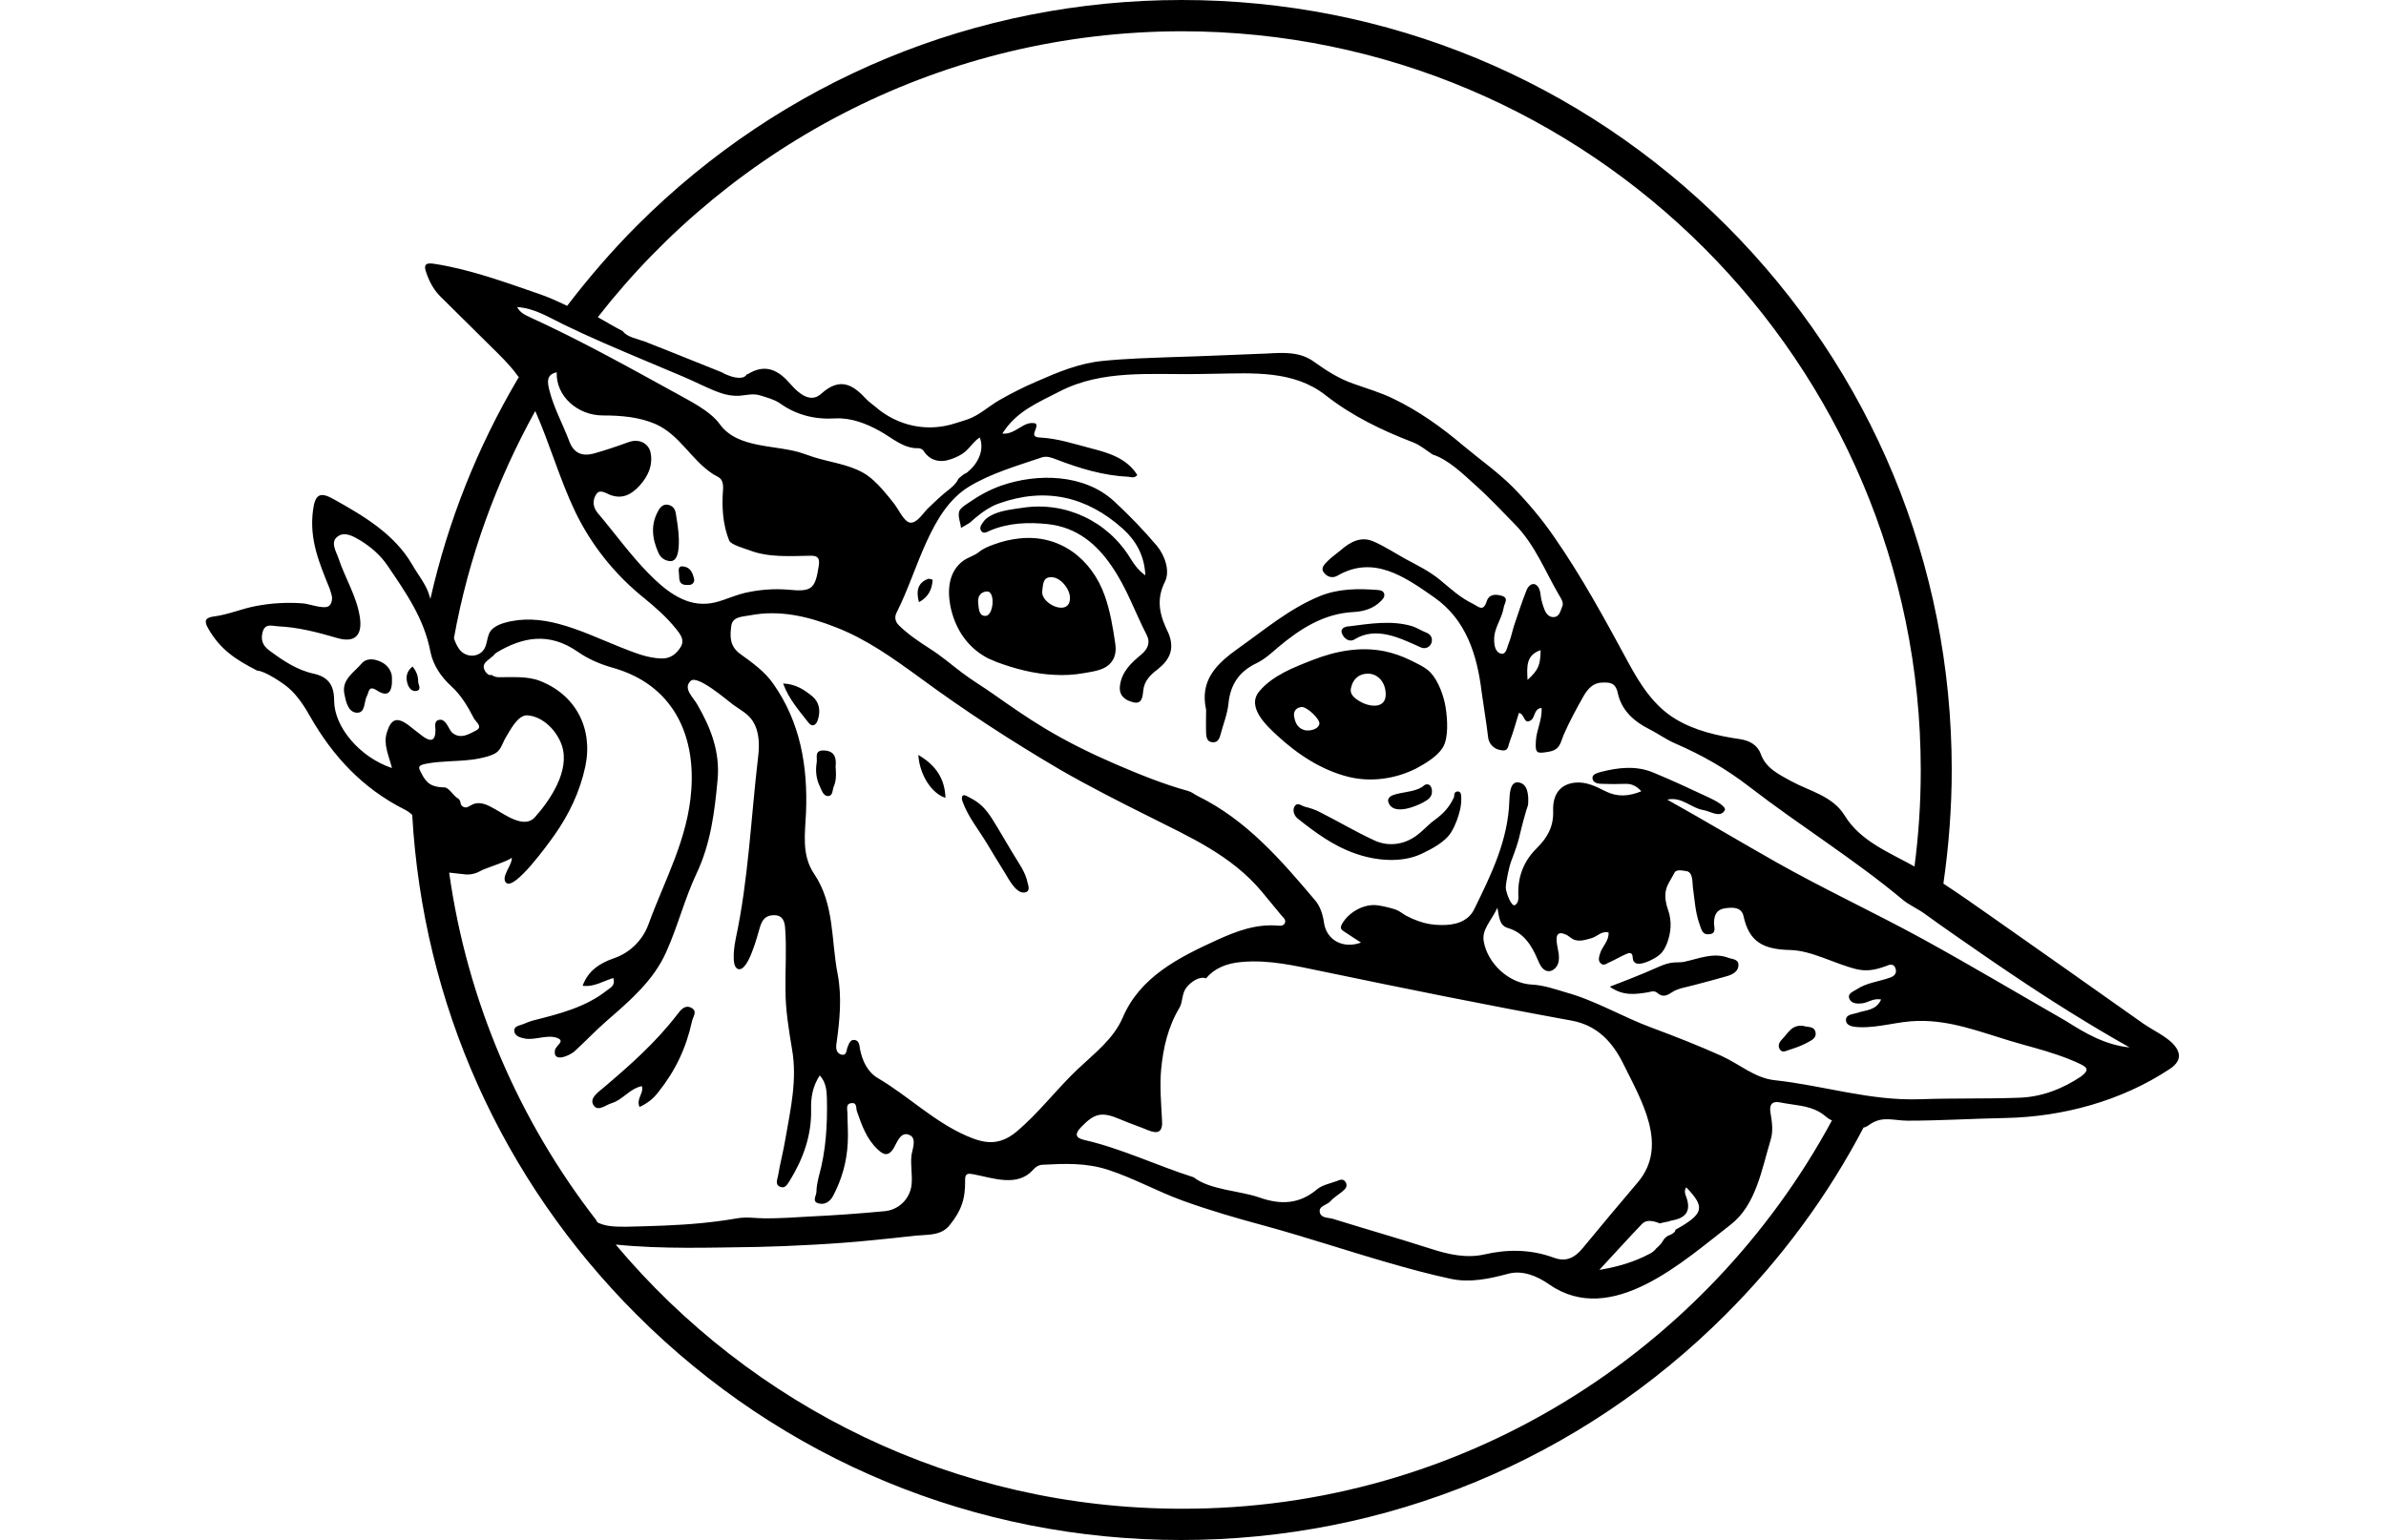
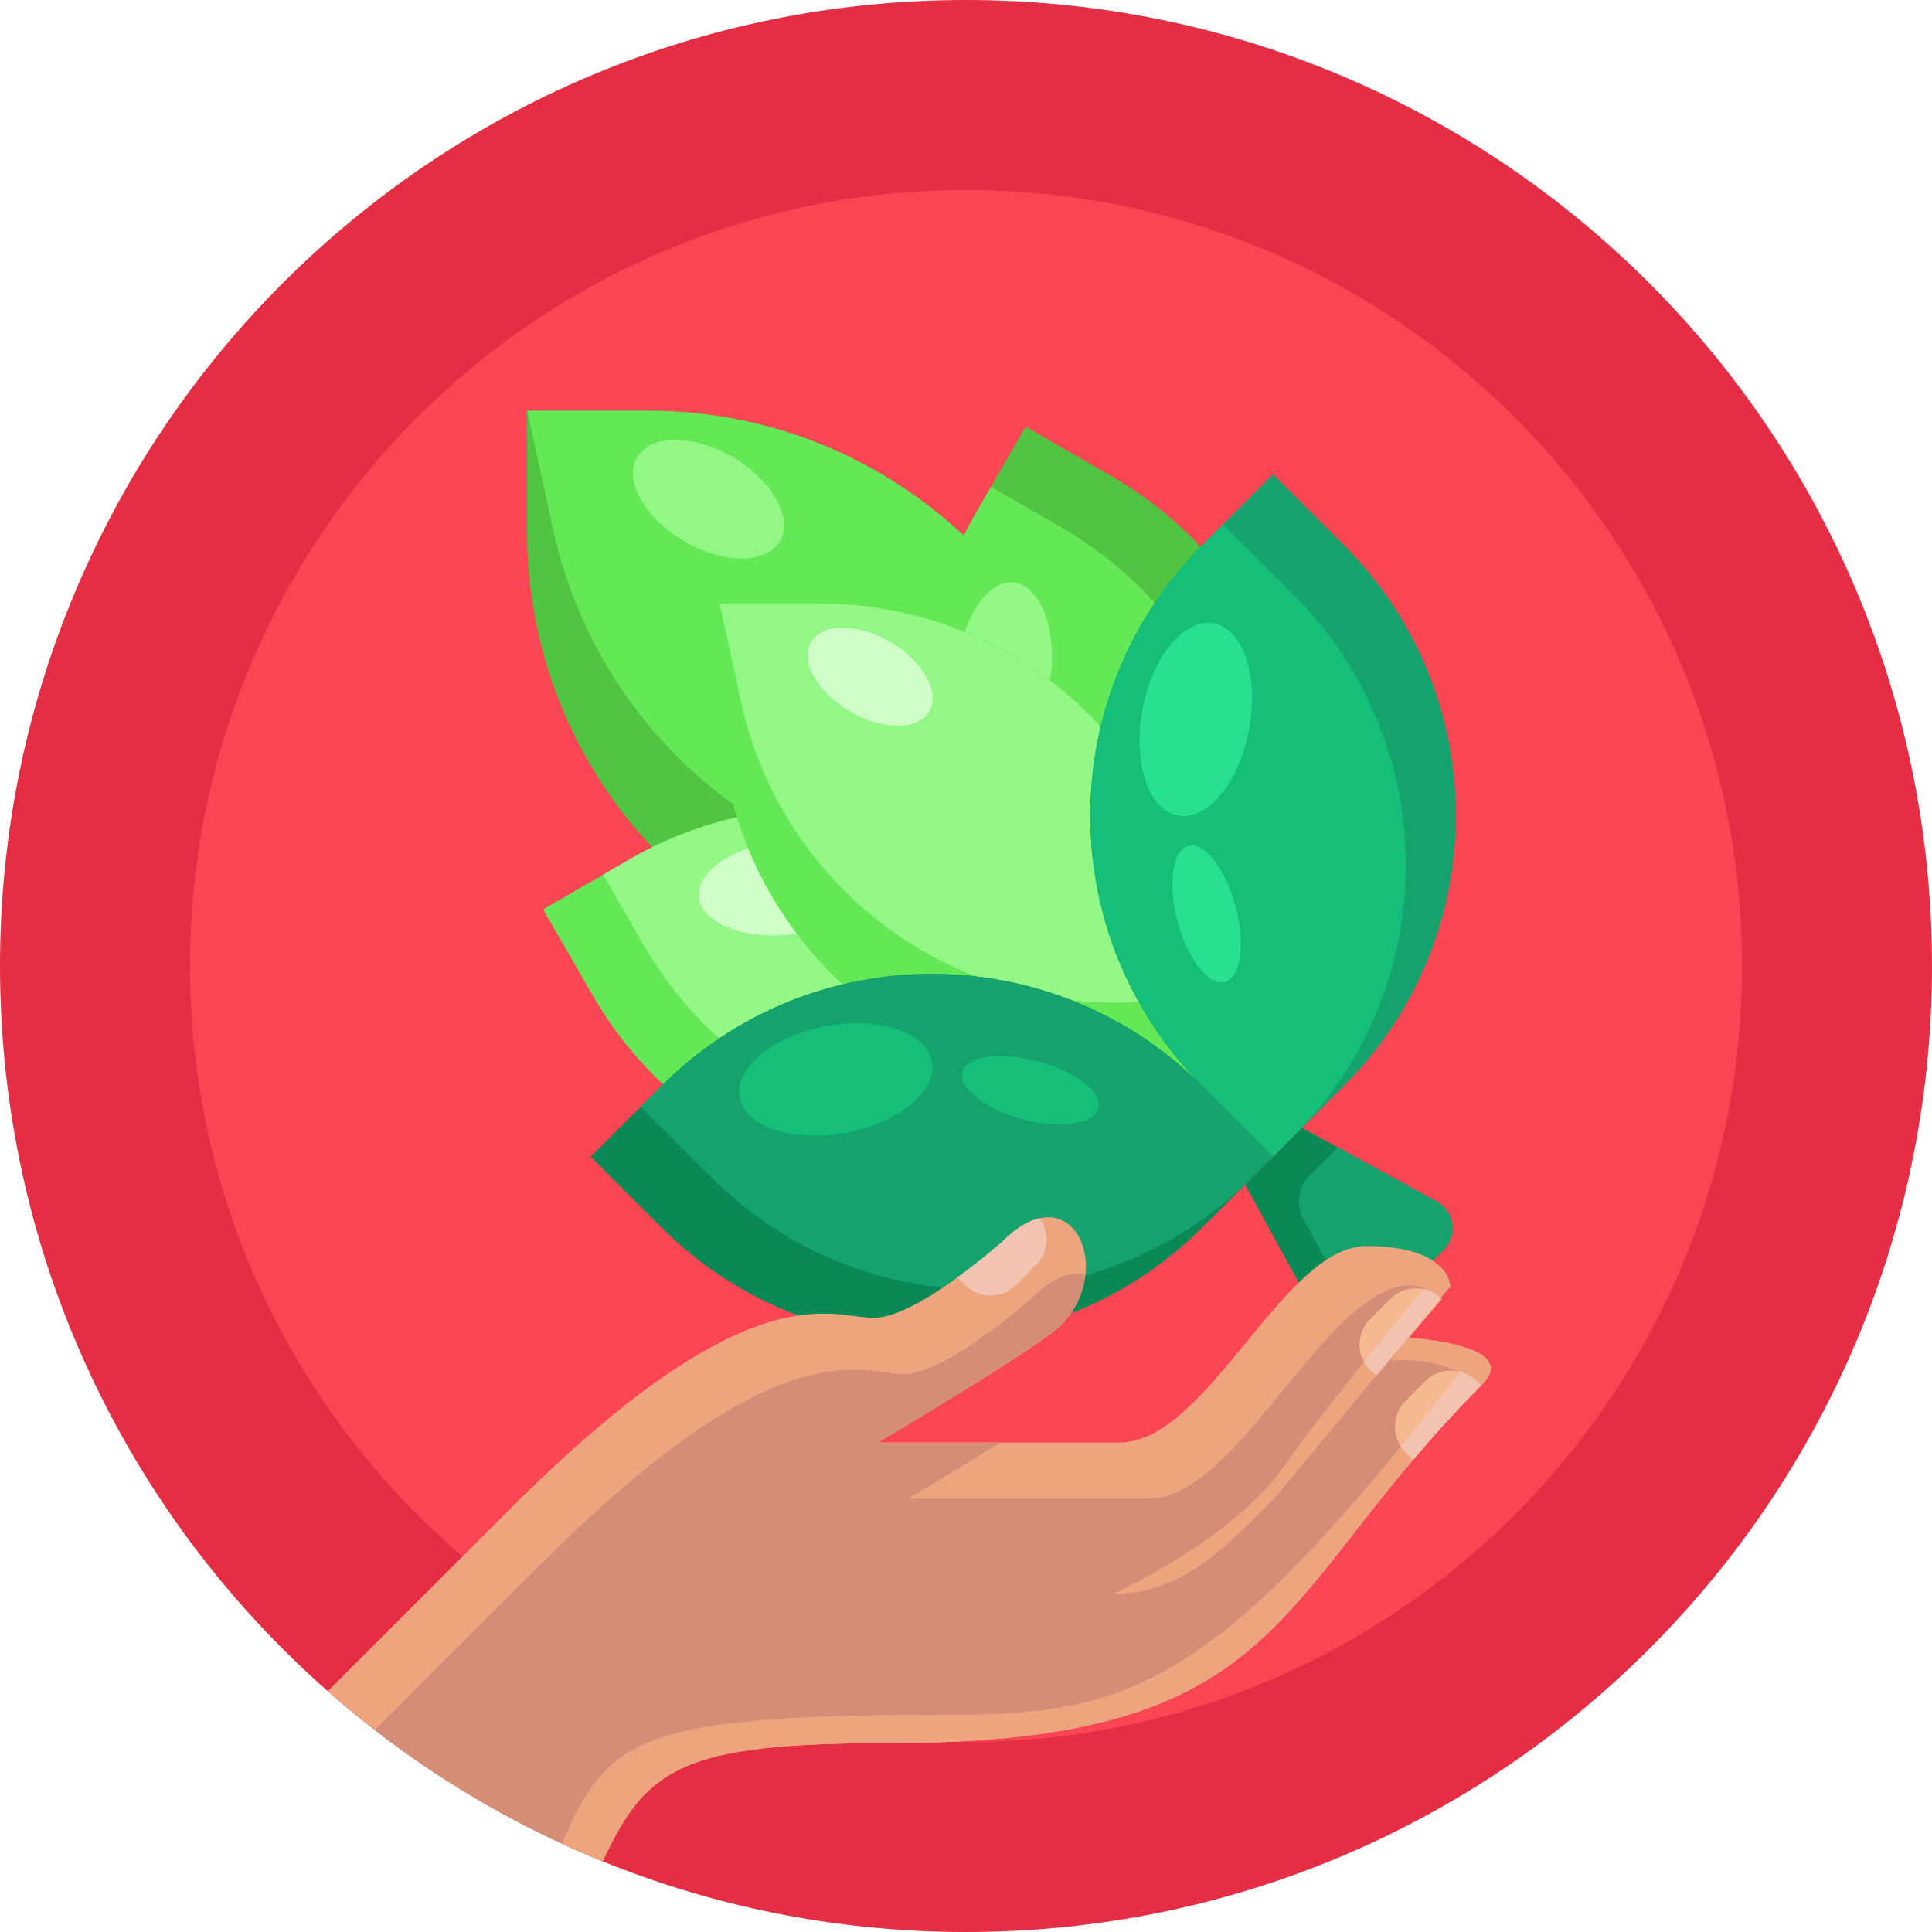
- <svg xmlns="http://www.w3.org/2000/svg" height="1614" viewBox="43.2 116.3 664 517.1" width="2500">
-   <switch>
-     <path d="m558.3 440.2c.1 2.1-1.7 3.2-3.6 3.8-3.8 1.1-7.6 2.1-11.4 3.1-2.5.7-5.3 1-7.5 2.5-1 .7-2.2 1.3-3.4.9-.6-.2-1.1-.6-1.6-1-1-.6-1.9-.2-2.9 0-3.9.6-8.2 1.4-12.8-1.9 5.3-2 10.4-4 15.6-6.3 1.6-.7 3.2-1.4 4.9-1.7 1.6-.3 3.1 0 4.7-.4 4.7-1 9.4-3.1 14.3-1.4 1.4.6 3.6.4 3.7 2.4zm-95.4-57c0 .5-.1 1-.4 1.4-1.4 2.9-3.4 5-6 6.9-2.7 1.9-4.7 4.6-7.7 6.3-3.9 2.3-8.6 2.6-12.7.7-6.3-2.9-12.3-6.5-18.5-9.6-1.5-.8-3.2-1.3-4.8-1.7-1.1-.3-2.5-1.6-3.4-.3-1 1.4-.2 3.4 1 4.3 5.8 4.6 11.9 9.1 19 11.6 6.9 2.5 15.7 3.4 22.5.2 3.4-1.6 8-4 10-7.3 1.4-2.3 2.4-5.1 3-7.7.2-.9.6-3.5.2-5.2-.4-1.2-2.2-.9-2.2.4zm-35.3-6c-9.1-2.2-17.3-7.6-24.1-13.9-3.6-3.3-10.4-9.6-6.1-14.8 4.5-5.4 11.6-8.1 18-10.6 7.7-3 16-4.6 24.2-2.9 2.9.6 5.7 1.6 8.4 2.9 2.2 1.1 5.4 2.5 7 4.3 2.6 2.8 4.4 7.8 5 11.6s1.1 10.3-1 13.6c-1.9 3-6 5.4-9 7-6.8 3.4-14.9 4.6-22.4 2.8zm3.6-25.4c3.1 1.9 8.8 2.7 8.7-2.5-.1-4-2.7-6.9-6.2-6.8-2.9.1-4.8 1.9-5.4 4.6-.7 2.2 1 3.6 2.9 4.7zm-19.6 1.9c-1.6.2-2.6 1.2-2.5 2.8.3 2.4 1.2 4.4 3.7 5 1.5.3 4.3-.2 4.8-2 .5-1.6-4.2-6-6-5.8zm-62.5-21.3c.4 2.6 0 5.1-2 7-2.1 2-5.6 2.4-8.4 2.9-3.3.6-6.7.8-10 .6-6.7-.3-13.2-2-19.4-4.3-1-.4-1.9-.8-2.8-1.2-6.1-3.1-10.2-8.5-12.1-15-.3-.9-.5-1.9-.7-2.9-1-5.5-.4-11.5 4.5-15 1.6-1.1 3.6-1.6 5.1-2.8 1.6-1.3 3.2-1.9 5.1-2.6 2.7-1 5.6-1.7 8.5-2 13.5-1.5 24.3 6.8 28.7 19.3 1.8 5.1 2.7 10.5 3.5 16zm-43.1-17.5c-2.1.1-3.2 1.7-2.9 4 .2 1.8.2 4.4 2.6 4.2 2.6-.3 3.2-8.4.3-8.2zm27.9 2.2c0-3.2-3.4-7.2-6.5-7-2.8.1-2.5 2.9-2.8 4.6-.7 4.4 9.3 8.9 9.3 2.4zm369.1 158.2c-16.2 10.7-35.8 16-55 16.4-11 .2-21.9.9-32.9.9-4.5 0-8.2-1.6-12.3 1-.8.5-1.6 1.2-2.5 1.3-12 22.9-27.5 44-46.3 62.8-48.8 48.8-113.8 75.7-182.8 75.7s-134-26.9-182.8-75.7c-45.3-45.3-71.7-104.4-75.3-167.8-.8-.7-1.7-1.4-2.8-1.9-13.8-7-23.8-17.7-31.4-31-1.9-3.4-4.3-7.1-7.3-9.7-1.8-1.6-8.1-5.8-10.5-5.8-7.2-3.7-12.4-7-16.5-14.2-1.4-2.4-1.1-3.6 1.9-4 4.8-.6 9.3-2.6 14.1-3.5 5.2-1 10.5-1.3 15.8-.9 1.9.1 7.1 2.1 8.7.9.8-.6 1.1-1.7 1.1-2.8-.1-1-.5-2-.8-3-3.6-8.9-6.9-16.6-5.6-26.4.7-5.3 2.3-6.3 6.9-3.7 10.2 5.7 20.4 11.7 26.4 22 1.8 3.2 4.7 6.7 5.7 10.2.1.4.3.9.4 1.3 5.9-26.1 15.8-51 29.4-74 .1-.2.2-.3.3-.4-1.9-2.7-4.2-5.2-6.8-7.8-6.4-6.4-12.9-12.7-19.3-19.1-2.3-2.2-3.8-4.9-4.9-8-1.1-2.9-.4-3.7 2.7-3.2 11.8 1.8 24.1 6.3 35.1 10.1 3.2 1.1 6.3 2.5 9.4 4 7.2-9.4 15-18.5 23.5-27 48.8-48.8 113.8-75.7 182.8-75.7s134 26.9 182.8 75.7 75.7 113.8 75.7 182.8c0 12.9-1 25.7-2.8 38.2 5.5 3.6 10.9 7.4 16.3 11.2 16.9 11.9 33.9 23.8 50.8 35.8 3.2 2.2 6.6 3.7 9.5 6.3 3.5 3.4 3.3 6.4-.7 9zm-527.6-252.5c2.8 1.6 5.5 3.2 8.4 4.7 1.3 2 5.3 2.7 7.4 3.5 2.9 1.1 5.7 2.3 8.6 3.4 5.7 2.3 11.4 4.6 17.2 6.9.6.4 1.3.7 2.1 1 1.5.6 3 1 4.6.8.7-.1 1.4-.5 1.7-1.1.1 0 .3-.1.4-.1 6-3.7 10.4-1.2 14.4 3.5 2.7 3.1 6.6 6.3 10.1 3.2 6.5-5.9 10.8-3.1 15.4 1.9.9.9 2 1.6 2.9 2.4 7.5 6.5 17.5 8.6 26.9 5.5 1.3-.4 2.5-.8 3.8-1.2 4-1.3 7.3-4.5 11-6.6 4-2.3 8.2-4.4 12.4-6.2 7.3-3.2 14.2-6.1 22.1-6.9 7.8-.8 15.7-1 23.6-1.3 10.6-.3 21.1-.8 31.7-1.2 5.5-.3 11.1-.7 15.9 2.9 4 2.9 8.5 5.7 13.2 7.3 4.5 1.6 9 2.9 13.3 5 8.5 4.1 16.2 9.6 23.4 15.7 5.6 4.7 11.5 8.8 16.7 14 5 5.1 9.7 10.7 13.7 16.5 9.4 13.5 17.2 27.9 25 42.3 4 7.4 8.6 14.7 16 19.1 6.5 3.9 14.1 5.6 21.6 6.7 3.1.5 5.8 1.9 6.9 5 1.8 4.9 6.1 6.8 10.2 9.1 6.3 3.4 14 5 18 11.6 5.3 8.6 14.9 12.3 23.3 17h.1c1.4-10.6 2.1-21.4 2.1-32.3 0-136.8-111.3-248.1-248.1-248.1-79.7.1-150.5 37.7-196 96zm-22.4.2c16.6 7.6 32.4 16.4 48.4 25.2 4.8 2.7 11.7 6 15 10.6 6.1 8.4 19.2 6.7 28 9.8 1.1.4 2.3.8 3.5 1.2 5.4 1.7 11.5 2.4 16.5 5.2 2.5 1.4 4.6 3.5 6.5 5.6 1.4 1.6 2.8 3.3 4.1 5s2.6 4.6 4.3 5.8c2.5 1.8 5.3-2.8 6.8-4.3 2.4-2.3 4.8-4.6 7.4-6.6 1.4-1.1 2.4-2.2 3-3.5.8-.6 1.5-1.4 2.4-1.8v.1c4.5-3.3 6.3-8.3 4.7-12.1-2 1.3-3 3.1-4.7 4.6-1.3 1.2-3.4 2.2-5 2.7-3.6 1.3-7.1.5-9.2-2.9-.3-.4-1.1-.8-1.6-.8-5.1.2-8.9-3.5-13.1-5.8-4.5-2.5-9.7-4.5-14.9-4.2-6.8.4-13-1.1-18.6-5.1-1.9-1.3-4.3-1.9-6.5-2.6-2.4-.8-4.7-.1-7.2.1-2.2.1-4.5-.3-6.6-1.1-4.2-1.5-8.2-3.7-12.3-5.4-4.4-1.9-8.9-3.7-13.3-5.6-9-3.8-18-7.6-26.8-11.9-4.8-2.3-9.5-5.4-15.5-5.8 1.2 2.2 3.1 2.8 4.7 3.6zm383 303.1c-.6.1-1 .3-1.3.4-1 .1-1.9.4-2.9.6l-.6-.3c-1.6-.5-3.8-1.1-5.3.5-4.6 4.8-9 9.7-14.3 15.4 6.7-1.1 11.9-2.8 16.7-5.3 1-.5 1.8-1.1 2.4-1.9.6-.5 1.1-1 1.7-1.7.3-.4.6-.9.9-1.4.4-.5.9-.9 1.4-1.2.7-.2 1.3-.5 1.9-1 .4-.3.5-.6.6-1 9.7-5.4 9.9-7.6 3.6-14.2-.7.9-.5 1.9-.2 2.7 1.9 4.8.5 7.5-4.6 8.4zm-16.3-52.5c-3.6-7.3-8.7-13-17.4-14.6-28-5.1-56.2-10.8-84-16.6-8.8-1.8-17.5-3.9-26.6-3.1-5.4.4-9.5 2.3-12.1 5.5-2.4-.8-5.2 1.3-6.6 3.1-1.6 2-1.2 4.8-2.3 6.7-3.9 6.5-5.5 13.5-6.2 20.8-.5 5.6 0 11.3.3 17 .3 4-1.3 4.8-4.7 3.4-3.1-1.3-6.2-2.3-9.2-3.6-6.3-2.7-8.7-2.2-13.3 2.6-2.1 2.2-2 3.6 1.2 4.3 12.6 2.9 24.3 8.6 36.6 12.5 5.5 4.3 15.6 4.5 22.1 6.8 7.1 2.5 13.4 2.3 19.4-2.8 1.7-1.4 4.3-1.9 6.5-2.7 1-.4 2.2-1 3 .3.9 1.4-.1 2.4-1.1 3.2-1.3 1.1-2.9 2-4 3.3-1.2 1.3-4.1 1.5-3.5 3.8.5 1.9 2.9 1.6 4.5 2.1 10.9 3.4 21.8 6.5 32.7 10 5.9 1.9 11.9 3.3 18.1 1.9 7.8-1.8 15.6-1.7 23.2 1.1 4.3 1.6 7.2-.1 9.8-3.3 6.1-7.4 12.3-14.8 18.5-22.1 10.3-12.3 1.1-27.4-4.9-39.6zm-114.8-49.9c-2.2-2.7-4.4-5.3-6.6-8-10.2-12.2-24.1-18.3-38-25.3-10-5-19.9-10-29.6-15.6-16.4-9.6-32.2-19.9-47.4-31.1-8.8-6.4-17.6-12.7-27.8-16.7-9.4-3.7-18.9-6-28.9-4.1-2.4.5-6 .3-6.4 3.6-.4 3.2-.7 6.6 2.9 9.3 4 2.9 8.3 5.9 11.2 10.1 9.1 12.9 11.6 27.7 11 43.1-.3 7.1-1.6 14.3 2.7 20.7 6.9 10.2 5.7 22.3 7.9 33.6 1.5 7.7.7 15.7-.4 23.5-.2 1.4-.1 3.1 1.6 3.6 1.9.5 1.7-1.4 2.1-2.4.5-1.2.9-2.7 2.4-2.5 1.6.2 1.6 1.9 1.8 3 .8 4.1 2.6 7.8 6 9.8 10.2 6 18.8 14.6 29.8 19.4 5.9 2.6 10.8 3.4 16.5-1.2 7.7-6.4 13.6-14.4 20.8-21.2 5.6-5.3 12-10.1 15.1-17.3 5.8-13.6 18.6-20.1 31.5-26 6.6-3 13.1-5.5 20.6-4.9.9.1 2 .1 2.4-1 .3-1.1-.6-1.7-1.2-2.4zm-215.6-144.2c-2.6 2.8-5.6 4.5-9.7 3-1.5-.6-3.5-2-4.6-.4-1.4 1.9-1.4 4.4.4 6.5 5.7 6.7 10.8 13.9 17 20.2 5.2 5.3 11.7 10.8 19.6 10.2 1.8-.1 3.6-.6 5.4-1.2 2.4-.8 4.8-1.8 7.3-2.4 4.8-1.1 9.7-1.5 14.6-1.1 8 .8 9.1-.2 10.3-8.2.3-2.3-.3-3.2-2.6-3.2-7 .1-14.3.7-20.9-1.9-1.3-.5-6.1-1.8-6.6-3.2-2.1-5.2-2.5-11-2.1-16.6.1-.9.1-1.8-.1-2.7-.4-2-2.1-2.2-3.5-3.2-7.1-4.7-10.9-13-19-16.6-5.5-2.4-11.7-2.9-17.7-2.9-8.5 0-15.8-6.5-15.5-14.5-3.6.8-3.1 3.4-2.5 5.9 1.5 6 4.5 11.4 6.7 17.2 1.5 4.1 4.3 5.2 8.2 4.2 3.9-1.1 7.8-2.4 11.6-3.8 3.5-1.3 6.5.2 7.4 3 1.1 4.3-.6 8.4-3.7 11.7zm-62.2 51.1c.4 1.2.9 2.4 1.6 3.4 1.5 2.4 4.7 3.2 7.1 1.7 3.2-2 1.7-6 4.3-8.3 1.2-1 2.6-1.6 4.1-2 5.9-1.7 12.2-1.2 18.1.4 7.2 1.9 14.1 5.2 20.9 7.9 4.4 1.7 8.8 3.6 13.6 3.7 3 .1 5.1-1.6 6.5-4 1.3-2.3-.2-4.1-1.6-5.9-3.2-4-7-7.3-10.9-10.5-9.7-7.8-17.6-17.7-23-28.9-5.2-10.9-8.5-22.7-13.4-33.8-12.9 23.3-22.4 49-27.3 76.3zm-10.5 32.9c2.6 1.9 4.3 1.8 4.3-2 0-1.2-.6-3.2 1.3-3.5 1.5-.3 2.4 1.3 3.1 2.5.4.7.8 1.5 1.3 1.9 2.8 2.2 5.5.4 7.9-.8 2.5-1.3-.1-2.9-.7-4.1-2-3.9-4.3-7.8-7.6-10.8-3.5-3.2-6.1-7.1-7-11.6-2.1-11.1-8.3-19.9-14.4-28.9-2.4-3.5-5.4-6.1-8.9-8.3-2.5-1.5-5.5-3.3-7.9-1.4-2.5 1.9-.4 5 .4 7.4 2.2 6.6 6 12.5 7.1 19.5 1 6.3-1.7 8.9-7.7 7.1-6.5-1.9-13-3.6-19.8-3.9-1.9-.1-4.3-1.1-5.1 1.9-.7 2.5-.1 4.5 2.2 6.2 4.6 3.4 9.3 6.6 14.9 7.8 5.3 1.2 6.9 4.2 6.9 9.3.1 8.5 8.4 18.7 19.4 22.4-1.1-4.4-3-8-1.7-12 1.4-4.5 3.3-5.2 7-2.6 1.8 1.4 3.4 2.7 5 3.9zm11.7 20.8c.6.3.9.9 1 1.5.1 1.3 1.5 2 2.6 1.4.8-.5 1.5-.8 2-1 2.6-.8 5 .7 7.2 1.9 3.2 1.8 9.6 6.5 13.1 2.7 5.3-5.9 12-15.9 9.1-24.3-1.7-4.8-6.1-9.5-11.4-10-3.4-.3-6 5.2-7.5 7.6-1.2 2.1-1.5 4.3-3.9 5.4-.7.3-1.4.6-2.1.8-1.8.5-3.7.9-5.5 1.1-4.9.6-10.1.4-14.9 1.3-3.2.6-2.9 1.2-1.8 3.3 1.7 3.3 3.3 4.6 7.7 4.7 1.4-.1 3.2 3 4.4 3.6zm47.5 142.7c2.9 1.3 6.4 1.2 9.5 1.2 8.3-.2 16.5-.4 24.8-1.2 4-.4 8-.9 12-1.6 3.3-.6 6.3 0 9.6 0 4.8 0 9.6-.3 14.5-.6 8.5-.4 16.9-1 25.4-1.8 4.7-.4 8.5-4 9.1-8.7.4-3.4-.4-6.7 0-10.1.3-2.1 1.9-5.7-.7-6.8-2.9-1.3-4.1 2.4-5.2 4.3-1.9 3.2-3.6 2.3-5.5.5-3.7-3.5-5.3-8.1-6.9-12.7-.4-1.1.1-3-1.8-2.8-2.1.2-1.4 2.1-1.4 3.4 0 3.3.3 6.6.1 9.9-.3 6.4-2 12.4-5 18-1 1.8-2.7 2.9-4.7 2.4-2.5-.6-.8-2.6-.8-4 0-1.7.4-3.4.8-5.1 2.4-8.6 2.9-17.3 2.7-26.2-.1-2.5-.2-5.3-2.4-7.7-2.4 3.7-3 7.4-2.9 11.4.2 8.8-2.7 16.7-7.2 24-.8 1.2-1.5 2.7-3.2 2-1.8-.7-.9-2.5-.7-3.7.7-4.2 1.8-8.3 2.5-12.5 1.7-9.9 4-19.7 2.2-30-1.1-6.6-2.2-13.2-2.2-19.9-.1-6.8.4-13.7-.1-20.5-.1-1.9-.5-4.6-3.7-4.6-2.9 0-4 1.5-4.8 4.1-.7 2.3-4 15.6-7.5 13.9-2.2-1-1-8.3-.6-10.1 4.3-20.1 5.1-40.6 7.5-60.9.5-4.1.5-8.6-1.8-12.2-1.6-2.5-4.3-3.8-6.6-5.5-1.8-1.3-11.9-10.1-14.2-8-2.7 2.5.7 5.4 2.1 7.8 4.6 7.9 7.8 16 6.9 25.5-1 10.8-2.3 21.4-7.1 31.5-4 8.5-6.3 17.8-10.2 26.4-4.2 9.4-12.1 16.2-19.7 22.8-3.8 3.3-7.3 7-11 10.4-1.4 1.3-7.3 4.1-6.6-.3.3-1.8 3.9-3.2.4-4.3-3.2-1-7.4 1-10.6.3-1.4-.3-3-.7-3.4-2.2-.4-2 1.7-2.1 2.9-2.6s2.4-1 3.6-1.3c8.7-2.2 17.4-4.4 24.5-10 1.3-1 3-1.7 2.2-4.2-3.4 1-6.4 3.1-10.3 2.6 1.9-5.2 5.9-7.6 10.4-9.2 5.4-1.8 9.7-6 11.7-11.4 5.4-14.9 13.3-28.7 14.4-45.4 1.3-18.9-6.6-35.1-26.1-40.7-4.3-1.2-8.4-2.9-12.1-5.5-9.7-6.7-18.5-4.8-27 .2-.7.4-1.1 1-1.6 1.5v-.1c-1.4 1.4-4 2.4-2.4 5 .4.7 1.4 1.6 2.1 1.2.8.6 1.7.8 2.6.8 4.1 0 9.5-.4 13.6 1.2 12.1 4.7 18 16 15.3 28.8-1.8 8.4-5.5 16.2-10.5 23.2-1.7 2.4-13.3 18.6-16.1 15.8-1.9-2 2.3-6.1 1.9-8.5.1.8-9.2 3.8-10 4.3-1.7 1-3.6 1.6-5.6 1.4l-5.4-.6c6.1 43.5 23.6 83.4 49.3 116.6.3.8.7 1 1 1.1zm413.9-34.5c-1.6-.6-2.4-1.8-4.2-2.8-3.9-2.3-8.7-2.3-13-3.2-3.3-.7-3.9 1.1-3.4 3.7.5 3 .9 6 0 8.9-3 9.9-4.9 21.8-13.4 28.4-15.8 12.2-40 34.6-60.9 20.1-4-2.8-8.9-4.9-13.8-3.6-6.3 1.7-12.9 3.1-19.3 1.7-7-1.5-14-3.4-20.9-5.4-13.9-4-27.6-8.6-41.5-12.4-9.3-2.5-18.6-5.2-27.7-8.5-8.5-3.1-16.3-7.5-24.9-10.3-7.4-2.4-14.4-2.1-22.1-1.7-1.4.1-2.4.9-3.2 1.8-5.2 5.8-13.5 2.6-19.9 1.4-1.7-.3-2.9-.5-2.8 2.1.1 6.2-1.3 10.2-5.2 15-2.9 3.6-7.3 3.1-11.4 3.5-5.1.6-10.1 1.1-15.2 1.6-10.4 1.1-27.5 2-38 2.2-15.8.2-31.7.8-47.5-.8 45.5 54.2 113.8 88.7 190 88.7 94.1.2 176.3-52.7 218.3-130.4zm83.4-18.9c-2.5-1.2-5.1-2.2-7.7-3.1-5.2-1.8-10.6-3.1-15.9-4.7-10.3-3.1-19.9-6.9-30.8-6.7-6.9.1-13.2 2.4-20 2.1-1.7-.1-4.1-.3-4.3-2.2-.2-2.1 2.3-2.1 3.8-2.6 2.8-1 6.3-.7 8-4.5-2.7-.5-4.4 1.1-6.4 1.3-1.6.2-3.5.1-4.2-1.4-.9-1.9 1.2-2.5 2.4-3.3 3.3-2.2 7.4-2.6 11.1-3.9 1.6-.5 2.5-1.6 1.9-3.2-.6-1.7-2.1-1.2-3.2-.7-3.3 1.2-6.3 1.9-10 1-7.5-1.9-14.9-6.2-22-6.4-9.2-.2-13.9-2.7-15.8-11.4-.7-3.1-3.7-3-6.3-2.6-2.7.4-3.5 2.2-3.6 4.7-.1 1.5 1.1 3.9-1.8 4-2.3.2-2.5-2-3.1-3.5-1.4-3.9-1.6-8.2-2.2-12.3-.2-1.6.1-5.1-2.2-5.4-1.4-.2-3.4-.7-4 .6-1 2-2.5 3.9-2.9 6.1s.1 4.4.8 6.4c1.3 3.7 1 7.6-.4 11.2-1.3 3.2-2.5 4.2-5.8 5.8-2 .9-5.6 2.2-5.7-1.2-.1-1.8-1.3-1.5-2.3-1-1.9.8-3.6 1.9-5.5 2.7-.9.4-2 1.4-3 .3-.9-.9-.5-2.1-.2-3.1.7-2.5 3.1-4.3 2.9-7.2-2.4-.6-3.8 1.4-5.7 1.9-1.7.5-3.5 1.1-5.3.7-1.5-.3-2.2-1.5-3.6-2-4.1-1.7-2.7 3.3-2.3 5.6.3 1.5.4 3-.1 4.4-.6 1.5-2.2 2.8-3.8 2.3s-2.4-2.4-3-3.8c-2-4.7-4.6-9-10-10.6-2.7-.8-2.9-3.2-3.5-6.8-2.2 4.6-5.3 7.3-4.6 11.3 1.3 7.5 8.5 14.1 16.1 14.5 4 .2 7.7 1.5 11.4 2.6 10.2 2.8 19.3 8.4 29.2 12 7.8 2.9 15.4 5.9 23 9.3 6 2.7 11.3 7.5 17.9 8.2 16.6 1.8 32 7 49 6.4 10.9-.4 21.9-.1 32.9-.5 7.6-.2 14.7-2.9 21.1-7.2 2.4-1.9 2.4-2.8-.3-4.1zm16.5-5.6c-13.5-7.6-26.7-15.9-39.6-24.6-6.6-4.4-13-8.9-19.5-13.4-3.1-2.2-6.2-4.3-9.3-6.6-2.5-1.9-5.7-3.2-8-5.2-16.2-13.5-34.5-24.8-51.2-37.7-7.9-6.1-15.8-10.6-25-14.6-3.2-1.4-5.7-3.3-8.7-4.8-5-2.5-9.3-6.3-10.5-12.1-.8-3.6-2.8-3.6-5.4-3.5-2.9.1-4.6 2.1-5.9 4.2-2.5 4.4-4.9 8.8-6.9 13.4-1.1 2.6-1.1 4.9-4.9 5.6-4 .7-4.7.7-4.4-3.6.2-3.7 2.2-7.2 1.9-11.1-2.6.3-2.1 3.1-3.5 4.1-2.5 1.8-2.1-2.2-4.1-2.4-1 3.2-1.8 6.2-2.9 9.1-.9 2.2-.4 4.1-3.6 3.3-1.9-.4-3.5-2-3.8-4-.6-5.2-1.5-10.3-2.2-15.4-1.5-12.5-5.2-24.3-15.9-31.8-10-7-20.4-14.3-32.5-7.3-1.9 1.1-3.7.2-4.6-1.1-1.2-1.5.4-2.9 1.5-4 1.2-1.2 2.7-2.2 4-3.3 3.4-3 7.1-5 11.4-3 3.6 1.6 6.8 3.7 10.2 5.6 4.2 2.3 8.1 4.1 11.9 7.2 3.5 2.9 6.8 6 11 8 2 1 3.5 2.9 4.7-.8.8-2.6 3.3-2.4 5.2-1.8 2.3.8.7 2.5.5 3.9-.6 3.8-3.3 6.9-3.2 10.8 0 2 .4 4.3 2.4 4.7 1.7.3 1.9-2.2 2.5-3.5.8-2 1.2-4.2 1.9-6.3 1.3-3.9 2.6-7.8 4.1-11.6.7-1.7 2.4-2.9 3.8-1.1.6.8.8 1.9.9 2.9.2 1.6.7 3.3 1.3 4.8.5 1.3 1.5 2.6 3.1 2.5 2-.1 2.2-2.1 2.8-3.4.6-1.2-.1-2.5-.8-3.6-4.8-8.1-8.1-17-14.9-24-4.4-4.5-8.8-9.2-13.5-13.4-4.1-3.7-9-8.5-14.3-10.2-2.1-1.4-4.2-3.2-6.6-4.1-10.4-4-20.4-8.8-29.3-15.8-10.7-8.4-24.4-7.4-37.2-7.2-2.1 0-4.1.1-6.2.1-15.4.2-31.6-1.5-45.8 5.8-7.1 3.7-14.6 6.6-19.3 14.2 4.6.4 7.1-4.5 11.2-3.4 1.2 1.5-2.6 4.5 1.3 4.7 6.1.3 11.7 2.2 17.5 3.7s11.8 3.3 15.3 8.9c-1 1.2-2 .7-2.9.6-8.5-.4-16.4-2.8-24.2-5.8-1.6-.6-3.2-1.3-5-.7-8.2 2.8-17 5.3-24.4 9.8-6.8 4.2-10.8 11.1-14.1 18.2-3.7 8-6.3 16.4-10.3 24.3-.6 1.3-.4 2.8.8 4 3.1 3.1 6.9 5.6 10.6 8 3.8 2.4 7.1 5.3 10.7 8 3.3 2.5 7 4.7 10.4 7.1 5.7 4 11.4 8 17.4 11.6 7.5 4.5 15.4 8.4 23.5 11.9 7.9 3.4 16.2 6.8 24.6 9.1 1.1.3 2.2 1.2 3.2 1.7 16.3 8 27.8 21.3 39.3 34.9 1.9 2.2 2.7 5 3.1 7.8.9 5.7 6.4 8.7 12.4 6.5-1.8-1.2-3.6-2.3-5.2-3.4-.9-.7-2.2-1-1.2-2.8 2.2-4 7.5-7 12.1-6.3 2 .3 4 .8 5.9 1.4 1.2.4 2.5 1.5 3.6 2.1 1.3.7 2.7 1.3 4.1 1.8 2.5.9 5 1.3 7.6 1.3 4.4.1 9-1 11.1-5.3 5.7-11.6 11.4-23.2 11.8-36.5.1-2.5.3-6.3 2.9-6.1 3.3.3 3.6 4.2 3.4 7.3-.1.9-.6 1.8-.8 2.7-2.7 9.4-1.5 7.6-5 16.8-.4.9-1.7 6.6-1.7 8.6 0 1.4 1.9 6.6 3.1 5.8 1.4-.9 1.1-2.5 1.1-3.9-.1-6 2-11.1 6.3-15.3 3.5-3.5 5.6-7.2 5.4-12.5-.2-5.7 2.6-8.9 7.3-9.4 3.8-.4 7.1 1.3 10.3 2.9 4 2 7.8 1.7 12 0-1.6-1.8-3.3-2.6-5.5-2.5-2.5.1-5 .1-7.6 0-1.4 0-3.2-.3-3.3-1.9-.1-1.4 1.6-1.7 2.8-2.1 5.9-1.5 11.8-2.2 17.6.2 6.3 2.6 12.5 5.5 18.7 8.4 2.2 1 6 3.1 5.3 4.3-1.6 2.7-4.7.3-7.2-.1-4.2-.7-7.2-4.6-12.1-3.5 12.2 6.8 24.2 14 36.4 20.9 16.1 9.1 32.9 16.9 49.2 25.8 16.2 8.9 32.3 18.5 48.2 27.6 6.6 4.2 13.3 8.1 21.4 8.9zm-202.1-123.4c3.7-3.4 4.3-4.9 4.4-10-5 1.7-4.6 5.6-4.4 10zm-121.7-33c1.7-3.4.1-8.6-2.7-12-4.5-5.3-9.3-10.3-14.4-15-10-9.2-25.7-9.5-38-5.2-3.9 1.4-7.5 3.4-10.8 5.7-.8.6-1.8 1.1-2.5 1.9-.5.5-.8 1-.8 1.7-.2 1.6.6 3.2.7 4.8 0 .2 2.8-1.6 3-1.7.9-.8 1.8-1.6 2.7-2.3 2.1-1.7 4.4-3.2 6.9-4.1 15.6-5.6 29.5-2.5 41.7 8.4 4.3 3.9 7.3 8.8 7.6 15.7-2.5-1.8-3.8-3.8-5-5.7-7.6-12.5-21.8-19.2-36.2-17-3.3.5-6.5.8-9.6 2.1-1.3.6-2.6 1.3-3.4 2.4-.7 1-1.8 2.2-.8 3.4.8 1 2.1.1 3-.3 6.3-2.6 12.8-2.8 19.4-2.1 9.6 1.1 16.2 6.6 21.3 14.1 5 7.2 7.8 15.4 11.8 23.2 1.3 2.6.2 4.8-2 6.6-3.3 2.7-6.4 5.7-7 10.2-.5 3.4 1.6 5 4.4 5.7 3 .8 3.2-1.9 3.4-3.9.3-3.3 2.5-5.4 4.9-7.2 4-3.2 5.7-6.8 3.6-12-2.7-5.5-4.5-10.9-1.2-17.4zm59.4 17.4c.6 1.6 2.4 3.1 4.2 2 7.3-4.5 15.2-.5 22.3 2.7 1.8.8 3.7-.5 3.7-2.4v-.1c0-1.1-.7-2-1.7-2.4-1.6-.6-3.3-1.7-4.8-2.2-6.9-2.1-14.2-.9-21.2 0-1.1 0-3.2.5-2.5 2.4zm28.9 50.7c-.5-.1-.9 0-1.3.3-2.1 2-6.5 2.2-9.2 2.9-1.3.3-3.4 1-2.8 2.8 1 3 4.8 2.7 8 1.6 1.8-.6 3.5-1.4 4.4-2 .7-.4 1.4-.9 1.8-1.6.7-1 .6-3.7-.9-4zm-50.4-46c7.5-6.3 15.4-11.4 25.5-11.9 3.3-.2 6.5-1.1 9-3.6.7-.7 1.4-1.4 1.2-2.4-.2-1.1-1.2-1.3-2.2-1.4-6.6-.5-13.2-.5-19.5 2.1-10.2 4.2-18.4 11.2-27.3 17.5-7.3 5.2-13 10.7-10.8 20.6 0 2.7-.1 5.4 0 8 .1 1.2.3 2.7 1.9 2.9 1.8.3 2.5-.9 2.9-2.4.9-3.5 2.3-6.8 2.7-10.5.6-6.3 3.5-10.8 9.4-13.6 2.7-1.3 5-3.4 7.2-5.3zm-117.5-23c-3.4 1.3-4 4-3 7.8 3.3-1.8 4.4-4.4 4.6-7.5.1 0-1.1-.5-1.6-.3zm28.5 92.1c-2.3-3.8-4.5-7.7-6.9-11.5-2.1-3.3-4-5.4-7.6-7.2-.8-.4-2.4-1.6-2.6.1 0 .5.1.9.3 1.4 1.9 5.1 5.2 9.1 8 13.7 2 3.3 4 6.7 6.1 10 1.2 1.9 4.1 7.9 7.3 6.5 1.1-.5.7-2 .4-3-.7-3.7-3.1-6.8-5-10zm-59.4-30.3c0-2.6-1.1-4.1-3.9-4.2-3.4-.2-2.3 2.4-2.5 3.9-.5 2.8-.2 5.7 1.1 8.3.6 1.3 1.1 3 2.6 3.1 1.8 0 1.5-2 2-3.2.8-1.8.8-3.7.7-5.5-.1-.8-.1-1.6 0-2.4zm-7.9-22.4c-2.6-2.1-5.4-4.1-9.8-4.3 2 5.4 5.4 9.1 8.4 13 1.5 2 2.8.8 3.3-.9.9-2.9.5-5.8-1.9-7.8zm35.6 19.7c.4 6.6 4.4 12.9 9.1 14.4-.2-6.3-3.1-10.9-9.1-14.4zm-93.6 118.2c2.6-1.2 4.7-2.8 6.4-5.1 5.6-7 9.3-14.8 11.2-23.6.3-1.6 2-3.4-.2-4.6-2.1-1.1-3.5.6-4.7 2.2-7.2 9.4-16 17.2-25 24.8-1.8 1.5-4.5 3.4-3.2 5.6 1.5 2.5 4.1 0 6.2-.6 3.7-1.1 6-4.9 10.1-5.7.7 2.5-2 4.2-.8 7zm390.8-27.2c-4-.6-5.2 2.4-7.1 4.3-.9.9-1.7 2.1-1 3.4.9 1.6 2.2.6 3.3.3 1.9-.6 3.9-1.3 5.6-2.2 1.4-.8 3.5-1.5 3.2-3.5-.3-2.4-2.8-1.8-4-2.3zm-380.7-156.1c2.7.3 3.2-3.5 3.1-7.5-.1-3.4-.8-7-1-8.4-.2-1.5-1-2.7-2.6-3s-2.6.7-3.3 2c-2.6 4.6-2.1 9.3 0 14 .6 1.6 2 2.7 3.8 2.9zm6.6 8c1.1 0 1.9-1 1.6-2.1-.5-2-1.2-3.8-3.6-4.1-2.2-.3-1.4 1.9-1.4 3.1-.1 3.1 1.5 3.2 3.4 3.1zm-103.8 25.7c-2-.9-4.6-1.2-6.2.7-2.5 3-6.7 5.3-5.8 10.1.5 2.5 1.2 6.1 4 6.4 3.2.3 2.5-3.6 3.6-5.6.7-1.3.5-3.7 3.3-1.9 3.5 2.3 5.3 1.1 5.1-4.2 0-2-1.3-4.4-4-5.5zm10.9 1.7c-2.1 1.7-2.3 3.7-1.7 5.7.4 1.4 1.4 2.8 3 2.5 1.9-.4.6-2.1.6-3.1 0-1.8-.5-3.4-1.9-5.1z" />
-   </switch>
+ <svg xmlns="http://www.w3.org/2000/svg" id="Icons" viewBox="0 0 512 512">
+   <defs>
+     <style>.cls-1{fill:#e52e44;}.cls-2{fill:#fa4654;}.cls-3{fill:#098955;}.cls-4{fill:#14a36d;}.cls-5{fill:#51c441;}.cls-6{fill:#65e856;}.cls-7{fill:#92f784;}.cls-8{fill:#cfffc7;}.cls-9{fill:#15be79;}.cls-10{fill:#27e090;}.cls-11{fill:#eea47d;}.cls-12{fill:#d48d77;}.cls-13{fill:#f3c3b1;}.cls-14{fill:#f5b890;}</style>
+   </defs>
+   <circle class="cls-1" cx="256" cy="256" r="256" />
+   <circle class="cls-2" cx="256" cy="256" r="205.64" />
+   <path class="cls-3" d="M382.56,331.27l-20.2,20.19a8.69,8.69,0,0,1-.93.81,8.11,8.11,0,0,1-11.93-2.65L330,314l15.09-15.1,9.47,5.19,26.2,14.35A8.13,8.13,0,0,1,382.56,331.27Z" />
+   <path class="cls-4" d="M382.56,331.27l-20.2,20.19a8.69,8.69,0,0,1-.93.81l-16-29.23a9.71,9.71,0,0,1,1.65-11.54l7.45-7.45,26.2,14.35A8.13,8.13,0,0,1,382.56,331.27Z" />
+   <path class="cls-5" d="M294,231.1v32h-32A122.26,122.26,0,0,1,139.67,140.85v-32h32A122.28,122.28,0,0,1,294,231.1Z" />
+   <path class="cls-6" d="M294,231.1v2.06l-2,.44a122.28,122.28,0,0,1-145.46-93.48l-6.8-31.28h32A122.28,122.28,0,0,1,294,231.1Z" />
+   <ellipse class="cls-7" cx="187.77" cy="132.29" rx="12.85" ry="21.94" transform="translate(-21.47 227.05) rotate(-59.53)" />
+   <path class="cls-6" d="M305.34,264.8l10.81,18.72,2.46,4.26-23,13.27A101.34,101.34,0,0,1,157.2,264l-13.27-23,15.9-9.18,7.08-4.09A101.34,101.34,0,0,1,305.34,264.8Z" />
+   <path class="cls-7" d="M305.34,264.8l10.81,18.72-7.07,4.08a101.34,101.34,0,0,1-138.44-37.09l-10.81-18.72,7.08-4.09A101.34,101.34,0,0,1,305.34,264.8Z" />
+   <ellipse class="cls-8" cx="208.13" cy="235.31" rx="23.07" ry="12.4" transform="translate(-24.59 24.28) rotate(-6.31)" />
+   <path class="cls-5" d="M295.63,274.51l18.72,10.81,4.26,2.46,13.27-23a101.33,101.33,0,0,0-37.1-138.43l-23-13.27L262.62,129l-4.08,7.08A101.34,101.34,0,0,0,295.63,274.51Z" />
+   <path class="cls-6" d="M295.63,274.51l18.72,10.81,4.08-7.07a101.34,101.34,0,0,0-37.09-138.44L262.62,129l-4.08,7.08A101.34,101.34,0,0,0,295.63,274.51Z" />
+   <ellipse class="cls-7" cx="266.15" cy="177.3" rx="23.07" ry="12.4" transform="translate(60.69 422.36) rotate(-83.69)" />
+   <path class="cls-6" d="M318.61,261.24v26.54H292.08A101.35,101.35,0,0,1,190.73,186.44V159.91h26.53A101.34,101.34,0,0,1,318.61,261.24Z" />
+   <path class="cls-7" d="M318.61,261.24V263l-1.67.36a101.35,101.35,0,0,1-120.57-77.48l-5.63-25.92h26.53A101.34,101.34,0,0,1,318.61,261.24Z" />
+   <ellipse class="cls-8" cx="230.61" cy="179.34" rx="10.65" ry="18.19" transform="translate(-40.91 287.16) rotate(-59.53)" />
+   <path class="cls-3" d="M318.61,287.78l18.76,18.76L318.61,325.3a101.32,101.32,0,0,1-143.31,0l-18.77-18.76,18.77-18.76A101.32,101.32,0,0,1,318.61,287.78Z" />
+   <path class="cls-4" d="M318.61,287.78l18.76,18.76-5.52,5.52a101.33,101.33,0,0,1-143.31,0L169.78,293.3l5.52-5.52A101.32,101.32,0,0,1,318.61,287.78Z" />
+   <ellipse class="cls-9" cx="221.5" cy="286.07" rx="25.91" ry="14.37" transform="translate(-48.59 45.34) rotate(-10.54)" />
+   <ellipse class="cls-9" cx="273.03" cy="288.92" rx="7.94" ry="18.66" transform="translate(-76.71 477.87) rotate(-75)" />
+   <path class="cls-4" d="M318.61,287.78l18.76,18.76,18.76-18.76a101.34,101.34,0,0,0,0-143.32L337.37,125.7l-18.76,18.76A101.34,101.34,0,0,0,318.61,287.78Z" />
+   <path class="cls-9" d="M318.61,287.78l18.76,18.76,5.52-5.52a101.33,101.33,0,0,0,0-143.31l-18.76-18.77-5.52,5.52A101.34,101.34,0,0,0,318.61,287.78Z" />
+   <ellipse class="cls-10" cx="316.9" cy="190.66" rx="25.91" ry="14.37" transform="translate(71.49 467.34) rotate(-79.46)" />
+   <ellipse class="cls-10" cx="319.75" cy="242.2" rx="7.94" ry="18.66" transform="translate(-51.79 91.01) rotate(-15)" />
+   <path class="cls-11" d="M393.4,366.25a8.43,8.43,0,0,1-.66.71l-.25.25c-6.81,6.83-12.71,13.39-18,19.66-38.32,45.3-45.38,75.06-138.76,75.06-55.23,0-64.4,6.59-76,31.33-3.64-1.48-7.23-3-10.78-4.68a255,255,0,0,1-49.58-30.12q-6.4-4.95-12.48-10.31l48.34-48.33c63.75-63.74,84.9-50.57,96.35-50.57,6,0,14.93-5.47,22.17-10.73,6.69-4.84,11.9-9.5,11.9-9.5,3.62-3.62,7-5.55,9.92-6.19,8-1.74,13,6,12.09,14.83a22.42,22.42,0,0,1-6.56,13.62c-5.72,5.71-48.38,31-48.38,31h63.94c23.36,0,43.27-52.06,65.49-52.06,11.61,0,17.15,2.93,19.79,5.73a8,8,0,0,1,2.42,5L381.76,344h0l-.08.09-.31.38-.08.1L373,354.48h.31c1.91.13,12.07.92,17.81,3.69C394.78,360,396.63,362.53,393.4,366.25Z" />
+   <path class="cls-12" d="M390.44,364.93l-1.31-.53h-.06c-.73-.29-1.45-.56-2.14-.82l-.26-.1h0c-2.07-.75-3.84-1.32-5-1.7-5.74-1.95-13.28-1.14-13.28-1.14l4.7-5.85v0l.21-.26,7.72-9.6.07-.1.18-.23.08-.1.31-.38c-.59-.47-1.33-1.08-2.2-1.65l0,0h0a12.18,12.18,0,0,0-2-1.09,9.35,9.35,0,0,0-3.65-.75c-22.21,0-45.86,56.55-69.22,56.55H240.61s12.23-7.25,24.48-14.86H232.68s42.66-25.26,48.38-31a22.42,22.42,0,0,0,6.56-13.62c-3.75-.85-8.61.74-14.09,6.22,0,0-22.62,20.23-34.07,20.23s-32.6-13.17-96.34,50.56L99.33,458.46a255,255,0,0,0,49.58,30.12c3.55,1.65,7.14,3.2,10.78,4.68,11.63-24.74,20.8-31.33,76-31.33,93.38,0,100.44-29.76,138.76-75.06,5.3-6.27,11.2-12.83,18-19.66l.25-.25a8.43,8.43,0,0,0,.66-.71C392.42,365.78,391.43,365.34,390.44,364.93Z" />
+   <path class="cls-11" d="M391.14,358.18c-.86,1.07-1.75,2.19-2.67,3.38l-1.52,2h0l0,0q-8.28,10.69-15.7,19.79c-52,63.69-75.41,71.07-118.15,71.07-82.45,0-92,5.24-104.17,34.16,3.55,1.65,7.14,3.2,10.78,4.68,11.63-24.74,20.8-31.33,76-31.33,93.38,0,100.44-29.76,138.76-75.06,5.3-6.27,11.2-12.83,18-19.66l.25-.25a8.43,8.43,0,0,0,.66-.71C396.63,362.53,394.78,360,391.14,358.18Z" />
+   <path class="cls-11" d="M384.32,340.91,381.77,344h0l-.39.47-.08.1-8.22,9.92-8.25,9.95-26.52,32c-12.11,12.11-24.25,26-43.37,26,0,0,31.63-14.34,45.19-33.68,5.41-7.71,13.53-18.13,21.36-27.87v0l.42-.51c5.49-6.83,10.79-13.28,14.85-18.19l.39-.48h0l.26-.32c1.8-2.17,3.33-4,4.49-5.39A8,8,0,0,1,384.32,340.91Z" />
+   <path class="cls-13" d="M274.54,335.31l-5.2,5.2a9.65,9.65,0,0,1-13.65,0l-1.78-1.78-.2-.21c6.69-4.84,11.9-9.5,11.9-9.5,3.62-3.62,7-5.55,9.92-6.19A9.65,9.65,0,0,1,274.54,335.31Z" />
+   <path class="cls-14" d="M382.07,344.27a9.65,9.65,0,0,0-13.65,0l-5.2,5.19c-3.77,3.77-4.65,10.47,1.62,15Z" />
+   <path class="cls-13" d="M381.77,344a9.57,9.57,0,0,0-4.63-2.37l-15.65,19.18a8.21,8.21,0,0,0,3.35,3.62Z" />
+   <path class="cls-14" d="M392.49,367.21c-6.81,6.83-12.71,13.39-18,19.66l-.21-.2-1.78-1.78a4.61,4.61,0,0,1-.37-.4q-.31-.35-.6-.72l-.29-.42a9.66,9.66,0,0,1,1.26-12.11l5.19-5.2a9.66,9.66,0,0,1,9-2.58h0l.28.07a9.74,9.74,0,0,1,2.16.86h0l.14.08a8.73,8.73,0,0,1,.94.6l.2.16.34.26.22.2.36.34Z" />
+   <path class="cls-13" d="M392.49,367.21c-6.81,6.83-12.71,13.39-18,19.66l-.21-.2-1.78-1.78a4.61,4.61,0,0,1-.37-.4q-.31-.35-.6-.72l-.29-.42q7.44-9.11,15.7-19.79h0l0,0a9.37,9.37,0,0,1,2.12.84h.05l.15.08a10.61,10.61,0,0,1,.94.6l.2.16.34.26.22.2.36.34Z" />
</svg>
